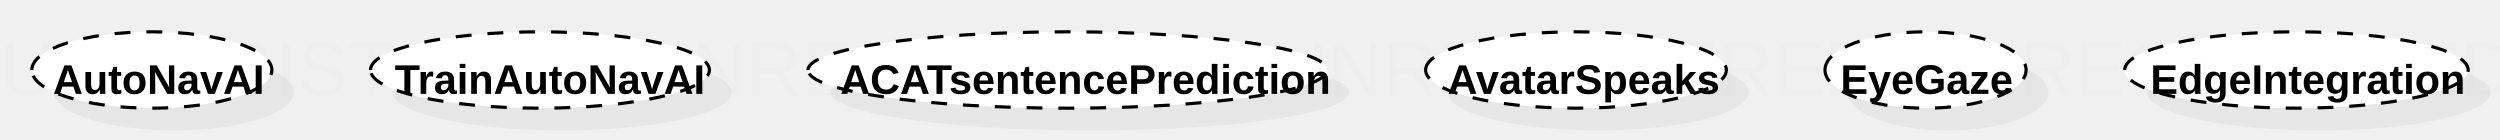
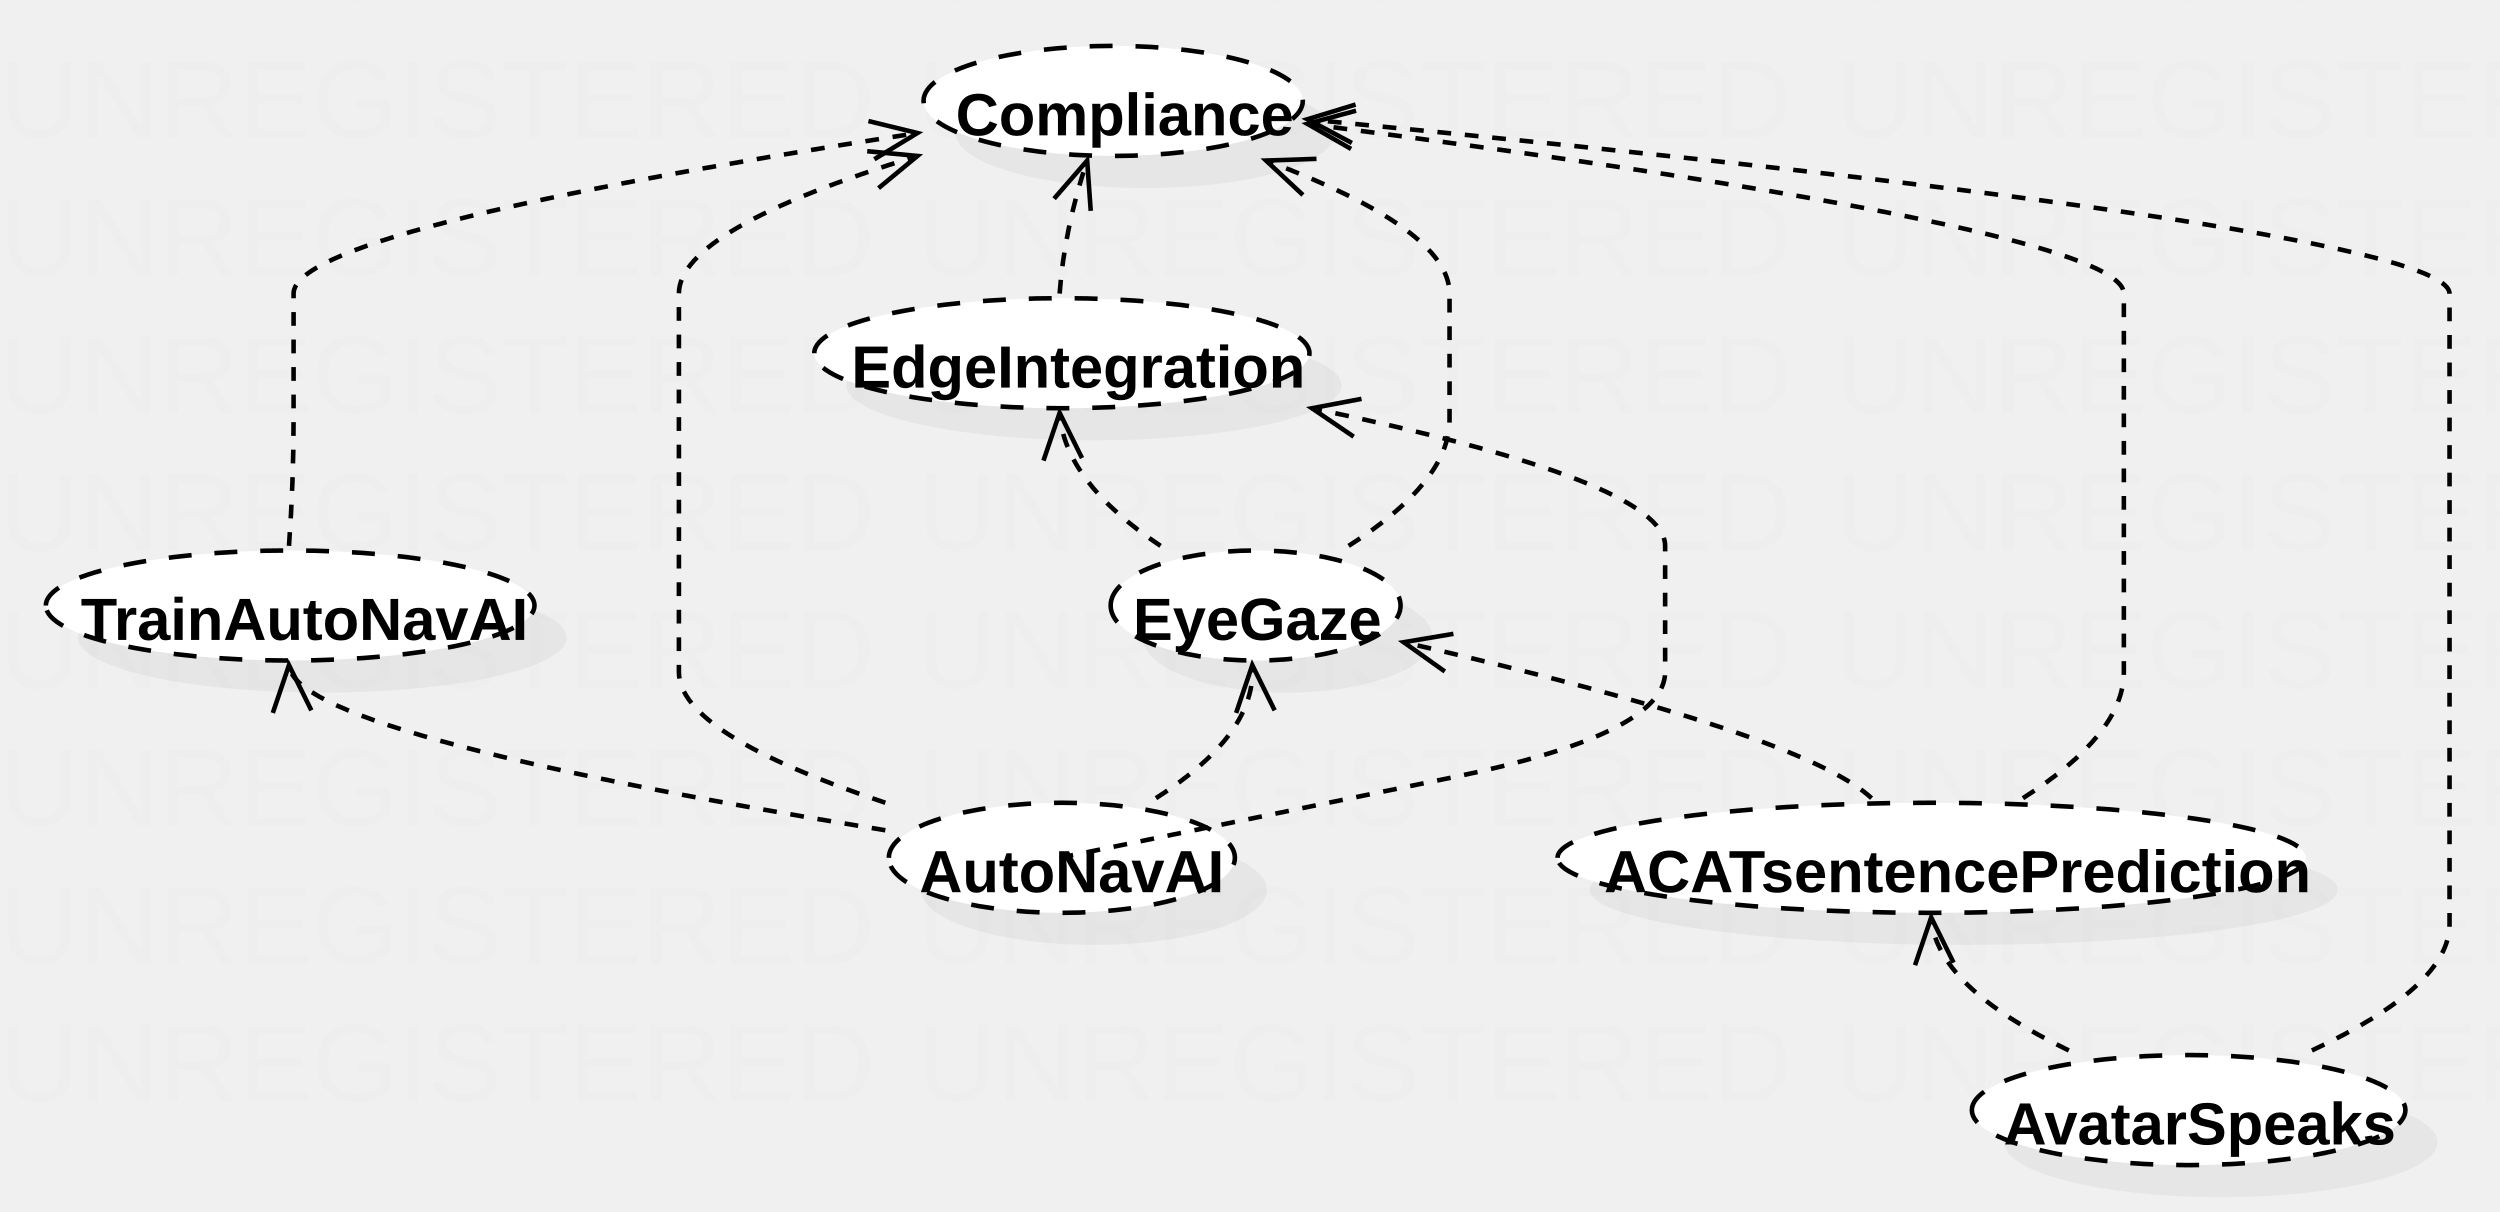
- <svg xmlns="http://www.w3.org/2000/svg" version="1.1" width="785.728" height="44">
+ <svg xmlns="http://www.w3.org/2000/svg" version="1.1" width="545" height="264">
  <defs />
  <g>
    <text fill="#eeeeee" stroke="none" font-family="Arial" font-size="24px" font-style="normal" font-weight="normal" text-decoration="none" x="0" y="0">UNREGISTERED</text>
    <text fill="#eeeeee" stroke="none" font-family="Arial" font-size="24px" font-style="normal" font-weight="normal" text-decoration="none" x="0" y="30">UNREGISTERED</text>
+     <text fill="#eeeeee" stroke="none" font-family="Arial" font-size="24px" font-style="normal" font-weight="normal" text-decoration="none" x="0" y="60">UNREGISTERED</text>
+     <text fill="#eeeeee" stroke="none" font-family="Arial" font-size="24px" font-style="normal" font-weight="normal" text-decoration="none" x="0" y="90">UNREGISTERED</text>
+     <text fill="#eeeeee" stroke="none" font-family="Arial" font-size="24px" font-style="normal" font-weight="normal" text-decoration="none" x="0" y="120">UNREGISTERED</text>
+     <text fill="#eeeeee" stroke="none" font-family="Arial" font-size="24px" font-style="normal" font-weight="normal" text-decoration="none" x="0" y="150">UNREGISTERED</text>
+     <text fill="#eeeeee" stroke="none" font-family="Arial" font-size="24px" font-style="normal" font-weight="normal" text-decoration="none" x="0" y="180">UNREGISTERED</text>
+     <text fill="#eeeeee" stroke="none" font-family="Arial" font-size="24px" font-style="normal" font-weight="normal" text-decoration="none" x="0" y="210">UNREGISTERED</text>
+     <text fill="#eeeeee" stroke="none" font-family="Arial" font-size="24px" font-style="normal" font-weight="normal" text-decoration="none" x="0" y="240">UNREGISTERED</text>
    <text fill="#eeeeee" stroke="none" font-family="Arial" font-size="24px" font-style="normal" font-weight="normal" text-decoration="none" x="200" y="0">UNREGISTERED</text>
    <text fill="#eeeeee" stroke="none" font-family="Arial" font-size="24px" font-style="normal" font-weight="normal" text-decoration="none" x="200" y="30">UNREGISTERED</text>
+     <text fill="#eeeeee" stroke="none" font-family="Arial" font-size="24px" font-style="normal" font-weight="normal" text-decoration="none" x="200" y="60">UNREGISTERED</text>
+     <text fill="#eeeeee" stroke="none" font-family="Arial" font-size="24px" font-style="normal" font-weight="normal" text-decoration="none" x="200" y="90">UNREGISTERED</text>
+     <text fill="#eeeeee" stroke="none" font-family="Arial" font-size="24px" font-style="normal" font-weight="normal" text-decoration="none" x="200" y="120">UNREGISTERED</text>
+     <text fill="#eeeeee" stroke="none" font-family="Arial" font-size="24px" font-style="normal" font-weight="normal" text-decoration="none" x="200" y="150">UNREGISTERED</text>
+     <text fill="#eeeeee" stroke="none" font-family="Arial" font-size="24px" font-style="normal" font-weight="normal" text-decoration="none" x="200" y="180">UNREGISTERED</text>
+     <text fill="#eeeeee" stroke="none" font-family="Arial" font-size="24px" font-style="normal" font-weight="normal" text-decoration="none" x="200" y="210">UNREGISTERED</text>
+     <text fill="#eeeeee" stroke="none" font-family="Arial" font-size="24px" font-style="normal" font-weight="normal" text-decoration="none" x="200" y="240">UNREGISTERED</text>
    <text fill="#eeeeee" stroke="none" font-family="Arial" font-size="24px" font-style="normal" font-weight="normal" text-decoration="none" x="400" y="0">UNREGISTERED</text>
    <text fill="#eeeeee" stroke="none" font-family="Arial" font-size="24px" font-style="normal" font-weight="normal" text-decoration="none" x="400" y="30">UNREGISTERED</text>
-     <text fill="#eeeeee" stroke="none" font-family="Arial" font-size="24px" font-style="normal" font-weight="normal" text-decoration="none" x="600" y="0">UNREGISTERED</text>
-     <text fill="#eeeeee" stroke="none" font-family="Arial" font-size="24px" font-style="normal" font-weight="normal" text-decoration="none" x="600" y="30">UNREGISTERED</text>
-     <g transform="translate(-10,-10) scale(1,1)">
-       <path fill="#C0C0C0" stroke="none" d="M 27 39 C 27 32.373 43.889 27 64.724 27 C 85.558 27 102.447 32.373 102.447 39 C 102.447 45.627 85.558 51 64.724 51 C 43.889 51 27 45.627 27 39 Z" opacity="0.2" />
-     </g>
-     <g transform="translate(-10,-10) scale(1,1)">
-       <path fill="#ffffff" stroke="none" d="M 20 32 C 20 25.373 36.889 20 57.724 20 C 78.558 20 95.447 25.373 95.447 32 C 95.447 38.627 78.558 44 57.724 44 C 36.889 44 20 38.627 20 32 Z" />
-     </g>
-     <g transform="translate(-10,-10) scale(1,1)">
-       <path fill="none" stroke="#000000" d="M 20 32 C 20 25.373 36.889 20 57.724 20 C 78.558 20 95.447 25.373 95.447 32 C 95.447 38.627 78.558 44 57.724 44 C 36.889 44 20 38.627 20 32 Z" stroke-miterlimit="10" stroke-dasharray="5" />
-     </g>
-     <g transform="translate(-10,-10) scale(1,1)">
-       <g>
-         <path fill="none" stroke="none" />
-         <text fill="#000000" stroke="none" font-family="Arial" font-size="13px" font-style="normal" font-weight="bold" text-decoration="none" x="26.652" y="39.5">AutoNavAI</text>
-       </g>
-     </g>
-     <g transform="translate(-10,-10) scale(1,1)">
-       <path fill="#C0C0C0" stroke="none" d="M 133.447 39 C 133.447 32.373 157.291 27 186.704 27 C 216.116 27 239.96 32.373 239.96 39 C 239.96 45.627 216.116 51 186.704 51 C 157.291 51 133.447 45.627 133.447 39 Z" opacity="0.2" />
-     </g>
-     <g transform="translate(-10,-10) scale(1,1)">
-       <path fill="#ffffff" stroke="none" d="M 126.447 32 C 126.447 25.373 150.291 20 179.704 20 C 209.116 20 232.96 25.373 232.96 32 C 232.96 38.627 209.116 44 179.704 44 C 150.291 44 126.447 38.627 126.447 32 Z" />
-     </g>
-     <g transform="translate(-10,-10) scale(1,1)">
-       <path fill="none" stroke="#000000" d="M 126.447 32 C 126.447 25.373 150.291 20 179.704 20 C 209.116 20 232.96 25.373 232.96 32 C 232.96 38.627 209.116 44 179.704 44 C 150.291 44 126.447 38.627 126.447 32 Z" stroke-miterlimit="10" stroke-dasharray="5" />
-     </g>
-     <g transform="translate(-10,-10) scale(1,1)">
-       <g>
-         <path fill="none" stroke="none" />
-         <text fill="#000000" stroke="none" font-family="Arial" font-size="13px" font-style="normal" font-weight="bold" text-decoration="none" x="134.064" y="39.5">TrainAutoNavAI</text>
-       </g>
-     </g>
-     <g transform="translate(-10,-10) scale(1,1)">
-       <path fill="#C0C0C0" stroke="none" d="M 270.96 39 C 270.96 32.373 307.472 27 352.511 27 C 397.55 27 434.062 32.373 434.062 39 C 434.062 45.627 397.55 51 352.511 51 C 307.472 51 270.96 45.627 270.96 39 Z" opacity="0.2" />
-     </g>
-     <g transform="translate(-10,-10) scale(1,1)">
-       <path fill="#ffffff" stroke="none" d="M 263.96 32 C 263.96 25.373 300.472 20 345.511 20 C 390.55 20 427.062 25.373 427.062 32 C 427.062 38.627 390.55 44 345.511 44 C 300.472 44 263.96 38.627 263.96 32 Z" />
-     </g>
-     <g transform="translate(-10,-10) scale(1,1)">
-       <path fill="none" stroke="#000000" d="M 263.96 32 C 263.96 25.373 300.472 20 345.511 20 C 390.55 20 427.062 25.373 427.062 32 C 427.062 38.627 390.55 44 345.511 44 C 300.472 44 263.96 38.627 263.96 32 Z" stroke-miterlimit="10" stroke-dasharray="5" />
-     </g>
-     <g transform="translate(-10,-10) scale(1,1)">
-       <g>
-         <path fill="none" stroke="none" />
-         <text fill="#000000" stroke="none" font-family="Arial" font-size="13px" font-style="normal" font-weight="bold" text-decoration="none" x="274.094" y="39.5">ACATsentencePrediction</text>
-       </g>
-     </g>
-     <g transform="translate(-10,-10) scale(1,1)">
-       <path fill="#C0C0C0" stroke="none" d="M 465.062 39 C 465.062 32.373 486.22 27 512.32 27 C 538.42 27 559.578 32.373 559.578 39 C 559.578 45.627 538.42 51 512.32 51 C 486.22 51 465.062 45.627 465.062 39 Z" opacity="0.2" />
-     </g>
-     <g transform="translate(-10,-10) scale(1,1)">
-       <path fill="#ffffff" stroke="none" d="M 458.062 32 C 458.062 25.373 479.22 20 505.32 20 C 531.42 20 552.578 25.373 552.578 32 C 552.578 38.627 531.42 44 505.32 44 C 479.22 44 458.062 38.627 458.062 32 Z" />
-     </g>
-     <g transform="translate(-10,-10) scale(1,1)">
-       <path fill="none" stroke="#000000" d="M 458.062 32 C 458.062 25.373 479.22 20 505.32 20 C 531.42 20 552.578 25.373 552.578 32 C 552.578 38.627 531.42 44 505.32 44 C 479.22 44 458.062 38.627 458.062 32 Z" stroke-miterlimit="10" stroke-dasharray="5" />
-     </g>
-     <g transform="translate(-10,-10) scale(1,1)">
-       <g>
-         <path fill="none" stroke="none" />
-         <text fill="#000000" stroke="none" font-family="Arial" font-size="13px" font-style="normal" font-weight="bold" text-decoration="none" x="464.971" y="39.5">AvatarSpeaks</text>
-       </g>
-     </g>
-     <g transform="translate(-10,-10) scale(1,1)">
-       <path fill="#C0C0C0" stroke="none" d="M 590.578 39 C 590.578 32.373 604.726 27 622.179 27 C 639.632 27 653.78 32.373 653.78 39 C 653.78 45.627 639.632 51 622.179 51 C 604.726 51 590.578 45.627 590.578 39 Z" opacity="0.2" />
-     </g>
-     <g transform="translate(-10,-10) scale(1,1)">
-       <path fill="#ffffff" stroke="none" d="M 583.578 32 C 583.578 25.373 597.726 20 615.179 20 C 632.632 20 646.78 25.373 646.78 32 C 646.78 38.627 632.632 44 615.179 44 C 597.726 44 583.578 38.627 583.578 32 Z" />
-     </g>
-     <g transform="translate(-10,-10) scale(1,1)">
-       <path fill="none" stroke="#000000" d="M 583.578 32 C 583.578 25.373 597.726 20 615.179 20 C 632.632 20 646.78 25.373 646.78 32 C 646.78 38.627 632.632 44 615.179 44 C 597.726 44 583.578 38.627 583.578 32 Z" stroke-miterlimit="10" stroke-dasharray="5" />
-     </g>
-     <g transform="translate(-10,-10) scale(1,1)">
-       <g>
-         <path fill="none" stroke="none" />
-         <text fill="#000000" stroke="none" font-family="Arial" font-size="13px" font-style="normal" font-weight="bold" text-decoration="none" x="588.443" y="39.5">EyeGaze</text>
-       </g>
-     </g>
-     <g transform="translate(-10,-10) scale(1,1)">
-       <path fill="#C0C0C0" stroke="none" d="M 684.78 39 C 684.78 32.373 708.945 27 738.754 27 C 768.563 27 792.728 32.373 792.728 39 C 792.728 45.627 768.563 51 738.754 51 C 708.945 51 684.78 45.627 684.78 39 Z" opacity="0.2" />
-     </g>
-     <g transform="translate(-10,-10) scale(1,1)">
-       <path fill="#ffffff" stroke="none" d="M 677.78 32 C 677.78 25.373 701.945 20 731.754 20 C 761.563 20 785.728 25.373 785.728 32 C 785.728 38.627 761.563 44 731.754 44 C 701.945 44 677.78 38.627 677.78 32 Z" />
-     </g>
-     <g transform="translate(-10,-10) scale(1,1)">
-       <path fill="none" stroke="#000000" d="M 677.78 32 C 677.78 25.373 701.945 20 731.754 20 C 761.563 20 785.728 25.373 785.728 32 C 785.728 38.627 761.563 44 731.754 44 C 701.945 44 677.78 38.627 677.78 32 Z" stroke-miterlimit="10" stroke-dasharray="5" />
-     </g>
-     <g transform="translate(-10,-10) scale(1,1)">
-       <g>
-         <path fill="none" stroke="none" />
-         <text fill="#000000" stroke="none" font-family="Arial" font-size="13px" font-style="normal" font-weight="bold" text-decoration="none" x="685.857" y="39.5">EdgeIntegration</text>
-       </g>
+     <text fill="#eeeeee" stroke="none" font-family="Arial" font-size="24px" font-style="normal" font-weight="normal" text-decoration="none" x="400" y="60">UNREGISTERED</text>
+     <text fill="#eeeeee" stroke="none" font-family="Arial" font-size="24px" font-style="normal" font-weight="normal" text-decoration="none" x="400" y="90">UNREGISTERED</text>
+     <text fill="#eeeeee" stroke="none" font-family="Arial" font-size="24px" font-style="normal" font-weight="normal" text-decoration="none" x="400" y="120">UNREGISTERED</text>
+     <text fill="#eeeeee" stroke="none" font-family="Arial" font-size="24px" font-style="normal" font-weight="normal" text-decoration="none" x="400" y="150">UNREGISTERED</text>
+     <text fill="#eeeeee" stroke="none" font-family="Arial" font-size="24px" font-style="normal" font-weight="normal" text-decoration="none" x="400" y="180">UNREGISTERED</text>
+     <text fill="#eeeeee" stroke="none" font-family="Arial" font-size="24px" font-style="normal" font-weight="normal" text-decoration="none" x="400" y="210">UNREGISTERED</text>
+     <text fill="#eeeeee" stroke="none" font-family="Arial" font-size="24px" font-style="normal" font-weight="normal" text-decoration="none" x="400" y="240">UNREGISTERED</text>
+     <g transform="translate(-10,-10) scale(1,1)">
+       <path fill="#C0C0C0" stroke="none" d="M 210.763 204 C 210.763 197.373 227.652 192 248.486 192 C 269.321 192 286.21 197.373 286.21 204 C 286.21 210.627 269.321 216 248.486 216 C 227.652 216 210.763 210.627 210.763 204 Z" opacity="0.2" />
+     </g>
+     <g transform="translate(-10,-10) scale(1,1)">
+       <path fill="#ffffff" stroke="none" d="M 203.763 197 C 203.763 190.373 220.652 185 241.486 185 C 262.321 185 279.21 190.373 279.21 197 C 279.21 203.627 262.321 209 241.486 209 C 220.652 209 203.763 203.627 203.763 197 Z" />
+     </g>
+     <g transform="translate(-10,-10) scale(1,1)">
+       <path fill="none" stroke="#000000" d="M 203.763 197 C 203.763 190.373 220.652 185 241.486 185 C 262.321 185 279.21 190.373 279.21 197 C 279.21 203.627 262.321 209 241.486 209 C 220.652 209 203.763 203.627 203.763 197 Z" stroke-miterlimit="10" stroke-dasharray="5" />
+     </g>
+     <g transform="translate(-10,-10) scale(1,1)">
+       <g>
+         <path fill="none" stroke="none" />
+         <text fill="#000000" stroke="none" font-family="Arial" font-size="13px" font-style="normal" font-weight="bold" text-decoration="none" x="210.415" y="204.5">AutoNavAI</text>
+       </g>
+     </g>
+     <g transform="translate(-10,-10) scale(1,1)">
+       <path fill="#C0C0C0" stroke="none" d="M 27 149 C 27 142.373 50.844 137 80.256 137 C 109.669 137 133.513 142.373 133.513 149 C 133.513 155.627 109.669 161 80.256 161 C 50.844 161 27 155.627 27 149 Z" opacity="0.2" />
+     </g>
+     <g transform="translate(-10,-10) scale(1,1)">
+       <path fill="#ffffff" stroke="none" d="M 20 142 C 20 135.373 43.844 130 73.256 130 C 102.669 130 126.513 135.373 126.513 142 C 126.513 148.627 102.669 154 73.256 154 C 43.844 154 20 148.627 20 142 Z" />
+     </g>
+     <g transform="translate(-10,-10) scale(1,1)">
+       <path fill="none" stroke="#000000" d="M 20 142 C 20 135.373 43.844 130 73.256 130 C 102.669 130 126.513 135.373 126.513 142 C 126.513 148.627 102.669 154 73.256 154 C 43.844 154 20 148.627 20 142 Z" stroke-miterlimit="10" stroke-dasharray="5" />
+     </g>
+     <g transform="translate(-10,-10) scale(1,1)">
+       <g>
+         <path fill="none" stroke="none" />
+         <text fill="#000000" stroke="none" font-family="Arial" font-size="13px" font-style="normal" font-weight="bold" text-decoration="none" x="27.617" y="149.5">TrainAutoNavAI</text>
+       </g>
+     </g>
+     <g transform="translate(-10,-10) scale(1,1)">
+       <path fill="#C0C0C0" stroke="none" d="M 356.546 204 C 356.546 197.373 393.058 192 438.097 192 C 483.137 192 519.648 197.373 519.648 204 C 519.648 210.627 483.137 216 438.097 216 C 393.058 216 356.546 210.627 356.546 204 Z" opacity="0.2" />
+     </g>
+     <g transform="translate(-10,-10) scale(1,1)">
+       <path fill="#ffffff" stroke="none" d="M 349.546 197 C 349.546 190.373 386.058 185 431.097 185 C 476.137 185 512.648 190.373 512.648 197 C 512.648 203.627 476.137 209 431.097 209 C 386.058 209 349.546 203.627 349.546 197 Z" />
+     </g>
+     <g transform="translate(-10,-10) scale(1,1)">
+       <path fill="none" stroke="#000000" d="M 349.546 197 C 349.546 190.373 386.058 185 431.097 185 C 476.137 185 512.648 190.373 512.648 197 C 512.648 203.627 476.137 209 431.097 209 C 386.058 209 349.546 203.627 349.546 197 Z" stroke-miterlimit="10" stroke-dasharray="5" />
+     </g>
+     <g transform="translate(-10,-10) scale(1,1)">
+       <g>
+         <path fill="none" stroke="none" />
+         <text fill="#000000" stroke="none" font-family="Arial" font-size="13px" font-style="normal" font-weight="bold" text-decoration="none" x="359.68" y="204.5">ACATsentencePrediction</text>
+       </g>
+     </g>
+     <g transform="translate(-10,-10) scale(1,1)">
+       <path fill="#C0C0C0" stroke="none" d="M 446.865 259 C 446.865 252.373 468.023 247 494.123 247 C 520.223 247 541.381 252.373 541.381 259 C 541.381 265.627 520.223 271 494.123 271 C 468.023 271 446.865 265.627 446.865 259 Z" opacity="0.2" />
+     </g>
+     <g transform="translate(-10,-10) scale(1,1)">
+       <path fill="#ffffff" stroke="none" d="M 439.865 252 C 439.865 245.373 461.023 240 487.123 240 C 513.223 240 534.381 245.373 534.381 252 C 534.381 258.627 513.223 264 487.123 264 C 461.023 264 439.865 258.627 439.865 252 Z" />
+     </g>
+     <g transform="translate(-10,-10) scale(1,1)">
+       <path fill="none" stroke="#000000" d="M 439.865 252 C 439.865 245.373 461.023 240 487.123 240 C 513.223 240 534.381 245.373 534.381 252 C 534.381 258.627 513.223 264 487.123 264 C 461.023 264 439.865 258.627 439.865 252 Z" stroke-miterlimit="10" stroke-dasharray="5" />
+     </g>
+     <g transform="translate(-10,-10) scale(1,1)">
+       <g>
+         <path fill="none" stroke="none" />
+         <text fill="#000000" stroke="none" font-family="Arial" font-size="13px" font-style="normal" font-weight="bold" text-decoration="none" x="446.774" y="259.5">AvatarSpeaks</text>
+       </g>
+     </g>
+     <g transform="translate(-10,-10) scale(1,1)">
+       <path fill="#C0C0C0" stroke="none" d="M 259.122 149 C 259.122 142.373 273.27 137 290.723 137 C 308.176 137 322.324 142.373 322.324 149 C 322.324 155.627 308.176 161 290.723 161 C 273.27 161 259.122 155.627 259.122 149 Z" opacity="0.2" />
+     </g>
+     <g transform="translate(-10,-10) scale(1,1)">
+       <path fill="#ffffff" stroke="none" d="M 252.122 142 C 252.122 135.373 266.27 130 283.723 130 C 301.176 130 315.324 135.373 315.324 142 C 315.324 148.627 301.176 154 283.723 154 C 266.27 154 252.122 148.627 252.122 142 Z" />
+     </g>
+     <g transform="translate(-10,-10) scale(1,1)">
+       <path fill="none" stroke="#000000" d="M 252.122 142 C 252.122 135.373 266.27 130 283.723 130 C 301.176 130 315.324 135.373 315.324 142 C 315.324 148.627 301.176 154 283.723 154 C 266.27 154 252.122 148.627 252.122 142 Z" stroke-miterlimit="10" stroke-dasharray="5" />
+     </g>
+     <g transform="translate(-10,-10) scale(1,1)">
+       <g>
+         <path fill="none" stroke="none" />
+         <text fill="#000000" stroke="none" font-family="Arial" font-size="13px" font-style="normal" font-weight="bold" text-decoration="none" x="256.987" y="149.5">EyeGaze</text>
+       </g>
+     </g>
+     <g transform="translate(-10,-10) scale(1,1)">
+       <path fill="#C0C0C0" stroke="none" d="M 194.513 94 C 194.513 87.373 218.678 82 248.486 82 C 278.295 82 302.46 87.373 302.46 94 C 302.46 100.627 278.295 106 248.486 106 C 218.678 106 194.513 100.627 194.513 94 Z" opacity="0.2" />
+     </g>
+     <g transform="translate(-10,-10) scale(1,1)">
+       <path fill="#ffffff" stroke="none" d="M 187.513 87 C 187.513 80.373 211.678 75 241.486 75 C 271.295 75 295.46 80.373 295.46 87 C 295.46 93.627 271.295 99 241.486 99 C 211.678 99 187.513 93.627 187.513 87 Z" />
+     </g>
+     <g transform="translate(-10,-10) scale(1,1)">
+       <path fill="none" stroke="#000000" d="M 187.513 87 C 187.513 80.373 211.678 75 241.486 75 C 271.295 75 295.46 80.373 295.46 87 C 295.46 93.627 271.295 99 241.486 99 C 211.678 99 187.513 93.627 187.513 87 Z" stroke-miterlimit="10" stroke-dasharray="5" />
+     </g>
+     <g transform="translate(-10,-10) scale(1,1)">
+       <g>
+         <path fill="none" stroke="none" />
+         <text fill="#000000" stroke="none" font-family="Arial" font-size="13px" font-style="normal" font-weight="bold" text-decoration="none" x="195.59" y="94.5">EdgeIntegration</text>
+       </g>
+     </g>
+     <g transform="translate(-10,-10) scale(1,1)">
+       <path fill="#C0C0C0" stroke="none" d="M 218.331 39 C 218.331 32.373 236.84 27 259.672 27 C 282.505 27 301.014 32.373 301.014 39 C 301.014 45.627 282.505 51 259.672 51 C 236.84 51 218.331 45.627 218.331 39 Z" opacity="0.2" />
+     </g>
+     <g transform="translate(-10,-10) scale(1,1)">
+       <path fill="#ffffff" stroke="none" d="M 211.331 32 C 211.331 25.373 229.84 20 252.672 20 C 275.505 20 294.014 25.373 294.014 32 C 294.014 38.627 275.505 44 252.672 44 C 229.84 44 211.331 38.627 211.331 32 Z" />
+     </g>
+     <g transform="translate(-10,-10) scale(1,1)">
+       <path fill="none" stroke="#000000" d="M 211.331 32 C 211.331 25.373 229.84 20 252.672 20 C 275.505 20 294.014 25.373 294.014 32 C 294.014 38.627 275.505 44 252.672 44 C 229.84 44 211.331 38.627 211.331 32 Z" stroke-miterlimit="10" stroke-dasharray="5" />
+     </g>
+     <g transform="translate(-10,-10) scale(1,1)">
+       <g>
+         <path fill="none" stroke="none" />
+         <text fill="#000000" stroke="none" font-family="Arial" font-size="13px" font-style="normal" font-weight="bold" text-decoration="none" x="218.351" y="39.5">Compliance</text>
+       </g>
+     </g>
+     <g transform="translate(-10,-10) scale(1,1)">
+       <path fill="none" stroke="#000000" d="M 418 184 Q 403 170 316 150" stroke-miterlimit="10" stroke-dasharray="3" />
+     </g>
+     <g transform="translate(-10,-10) scale(1,1)">
+       <path fill="none" stroke="#000000" d="M 326.847 148.174 L 316 150 L 324.961 156.379" stroke-miterlimit="10" />
+     </g>
+     <g transform="translate(-10,-10) scale(1,1)">
+       <path fill="none" stroke="#000000" d="M 461 239 Q 432 225 431 210" stroke-miterlimit="10" stroke-dasharray="3" />
+     </g>
+     <g transform="translate(-10,-10) scale(1,1)">
+       <path fill="none" stroke="#000000" d="M 435.876 219.86 L 431 210 L 427.476 220.42" stroke-miterlimit="10" />
+     </g>
+     <g transform="translate(-10,-10) scale(1,1)">
+       <path fill="none" stroke="#000000" d="M 263 129 Q 242 115 241 100" stroke-miterlimit="10" stroke-dasharray="3" />
+     </g>
+     <g transform="translate(-10,-10) scale(1,1)">
+       <path fill="none" stroke="#000000" d="M 245.876 109.86 L 241 100 L 237.476 110.42" stroke-miterlimit="10" />
+     </g>
+     <g transform="translate(-10,-10) scale(1,1)">
+       <path fill="none" stroke="#000000" d="M 203 191 Q 74 170 73 155" stroke-miterlimit="10" stroke-dasharray="3" />
+     </g>
+     <g transform="translate(-10,-10) scale(1,1)">
+       <path fill="none" stroke="#000000" d="M 77.876 164.86 L 73 155 L 69.476 165.42" stroke-miterlimit="10" />
+     </g>
+     <g transform="translate(-10,-10) scale(1,1)">
+       <path fill="none" stroke="#000000" d="M 241 74 Q 242 60 247 45" stroke-miterlimit="10" stroke-dasharray="3" />
+     </g>
+     <g transform="translate(-10,-10) scale(1,1)">
+       <path fill="none" stroke="#000000" d="M 247.78 55.972 L 247 45 L 239.793 53.31" stroke-miterlimit="10" />
+     </g>
+     <g transform="translate(-10,-10) scale(1,1)">
+       <path fill="none" stroke="#000000" d="M 304 129 Q 326 115 326 101.5 Q 326 88 326 74 Q 326 60 286 45" stroke-miterlimit="10" stroke-dasharray="3" />
+     </g>
+     <g transform="translate(-10,-10) scale(1,1)">
+       <path fill="none" stroke="#000000" d="M 296.994 44.627 L 286 45 L 294.038 52.51" stroke-miterlimit="10" />
+     </g>
+     <g transform="translate(-10,-10) scale(1,1)">
+       <path fill="none" stroke="#000000" d="M 451 184 Q 473 170 473 156.5 Q 473 143 473 129 Q 473 115 473 101.5 Q 473 88 473 74 Q 473 60 295 37" stroke-miterlimit="10" stroke-dasharray="3" />
+     </g>
+     <g transform="translate(-10,-10) scale(1,1)">
+       <path fill="none" stroke="#000000" d="M 305.618 34.128 L 295 37 L 304.539 42.477" stroke-miterlimit="10" />
+     </g>
+     <g transform="translate(-10,-10) scale(1,1)">
+       <path fill="none" stroke="#000000" d="M 514 239 Q 544 225 544 211.5 Q 544 198 544 184 Q 544 170 544 156.5 Q 544 143 544 129 Q 544 115 544 101.5 Q 544 88 544 74 Q 544 60 295 36" stroke-miterlimit="10" stroke-dasharray="3" />
+     </g>
+     <g transform="translate(-10,-10) scale(1,1)">
+       <path fill="none" stroke="#000000" d="M 305.52 32.785 L 295 36 L 304.712 41.165" stroke-miterlimit="10" />
+     </g>
+     <g transform="translate(-10,-10) scale(1,1)">
+       <path fill="none" stroke="#000000" d="M 73 129 Q 74 115 74 101.5 Q 74 88 74 74 Q 74 60 210 39" stroke-miterlimit="10" stroke-dasharray="3" />
+     </g>
+     <g transform="translate(-10,-10) scale(1,1)">
+       <path fill="none" stroke="#000000" d="M 200.599 44.711 L 210 39 L 199.314 36.391" stroke-miterlimit="10" />
+     </g>
+     <g transform="translate(-10,-10) scale(1,1)">
+       <path fill="none" stroke="#000000" d="M 203 185 Q 158 170 158 156.5 Q 158 143 158 129 Q 158 115 158 101.5 Q 158 88 158 74 Q 158 60 210 44" stroke-miterlimit="10" stroke-dasharray="3" />
+     </g>
+     <g transform="translate(-10,-10) scale(1,1)">
+       <path fill="none" stroke="#000000" d="M 201.525 51.012 L 210 44 L 199.049 42.965" stroke-miterlimit="10" />
+     </g>
+     <g transform="translate(-10,-10) scale(1,1)">
+       <path fill="none" stroke="#000000" d="M 262 184 Q 284 170 283 155" stroke-miterlimit="10" stroke-dasharray="3" />
+     </g>
+     <g transform="translate(-10,-10) scale(1,1)">
+       <path fill="none" stroke="#000000" d="M 287.876 164.86 L 283 155 L 279.476 165.42" stroke-miterlimit="10" />
+     </g>
+     <g transform="translate(-10,-10) scale(1,1)">
+       <path fill="none" stroke="#000000" d="M 241 197 Q 280 189 326.5 179.5 Q 373 170 373 156.5 Q 373 143 373 129 Q 373 115 296 99" stroke-miterlimit="10" stroke-dasharray="3" />
+     </g>
+     <g transform="translate(-10,-10) scale(1,1)">
+       <path fill="none" stroke="#000000" d="M 306.807 96.946 L 296 99 L 305.094 105.189" stroke-miterlimit="10" />
    </g>
  </g>
</svg>
